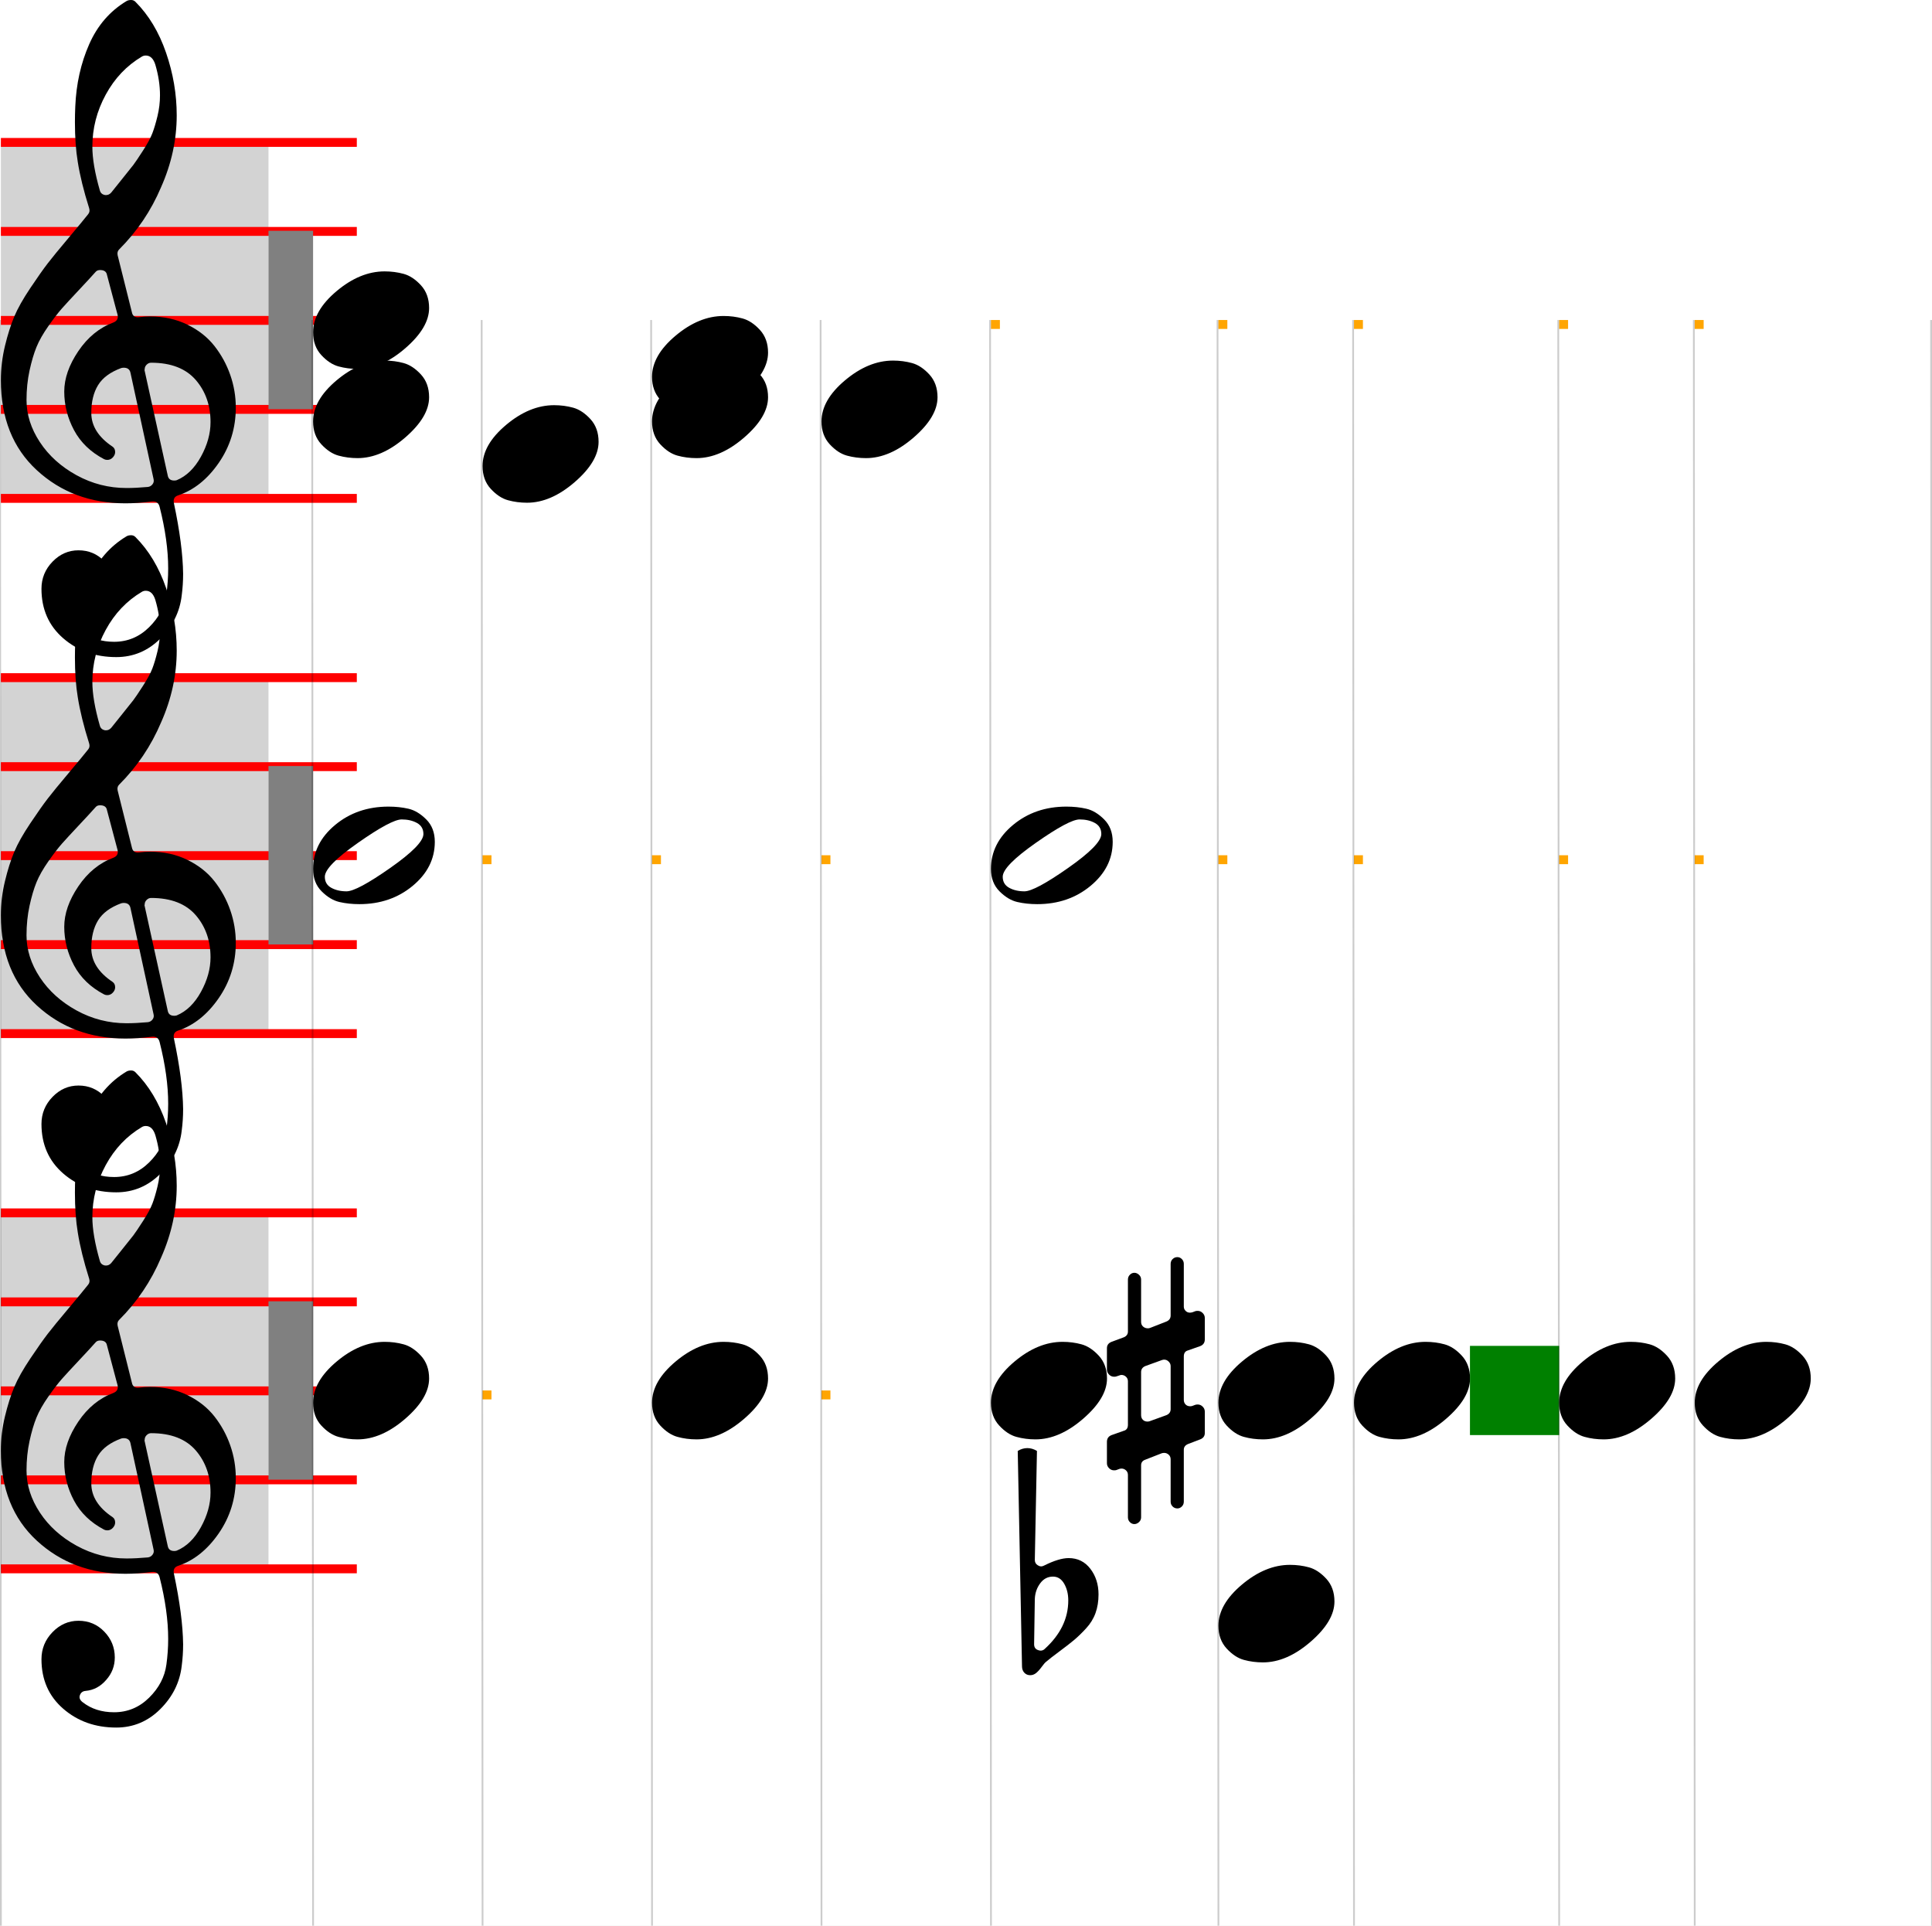
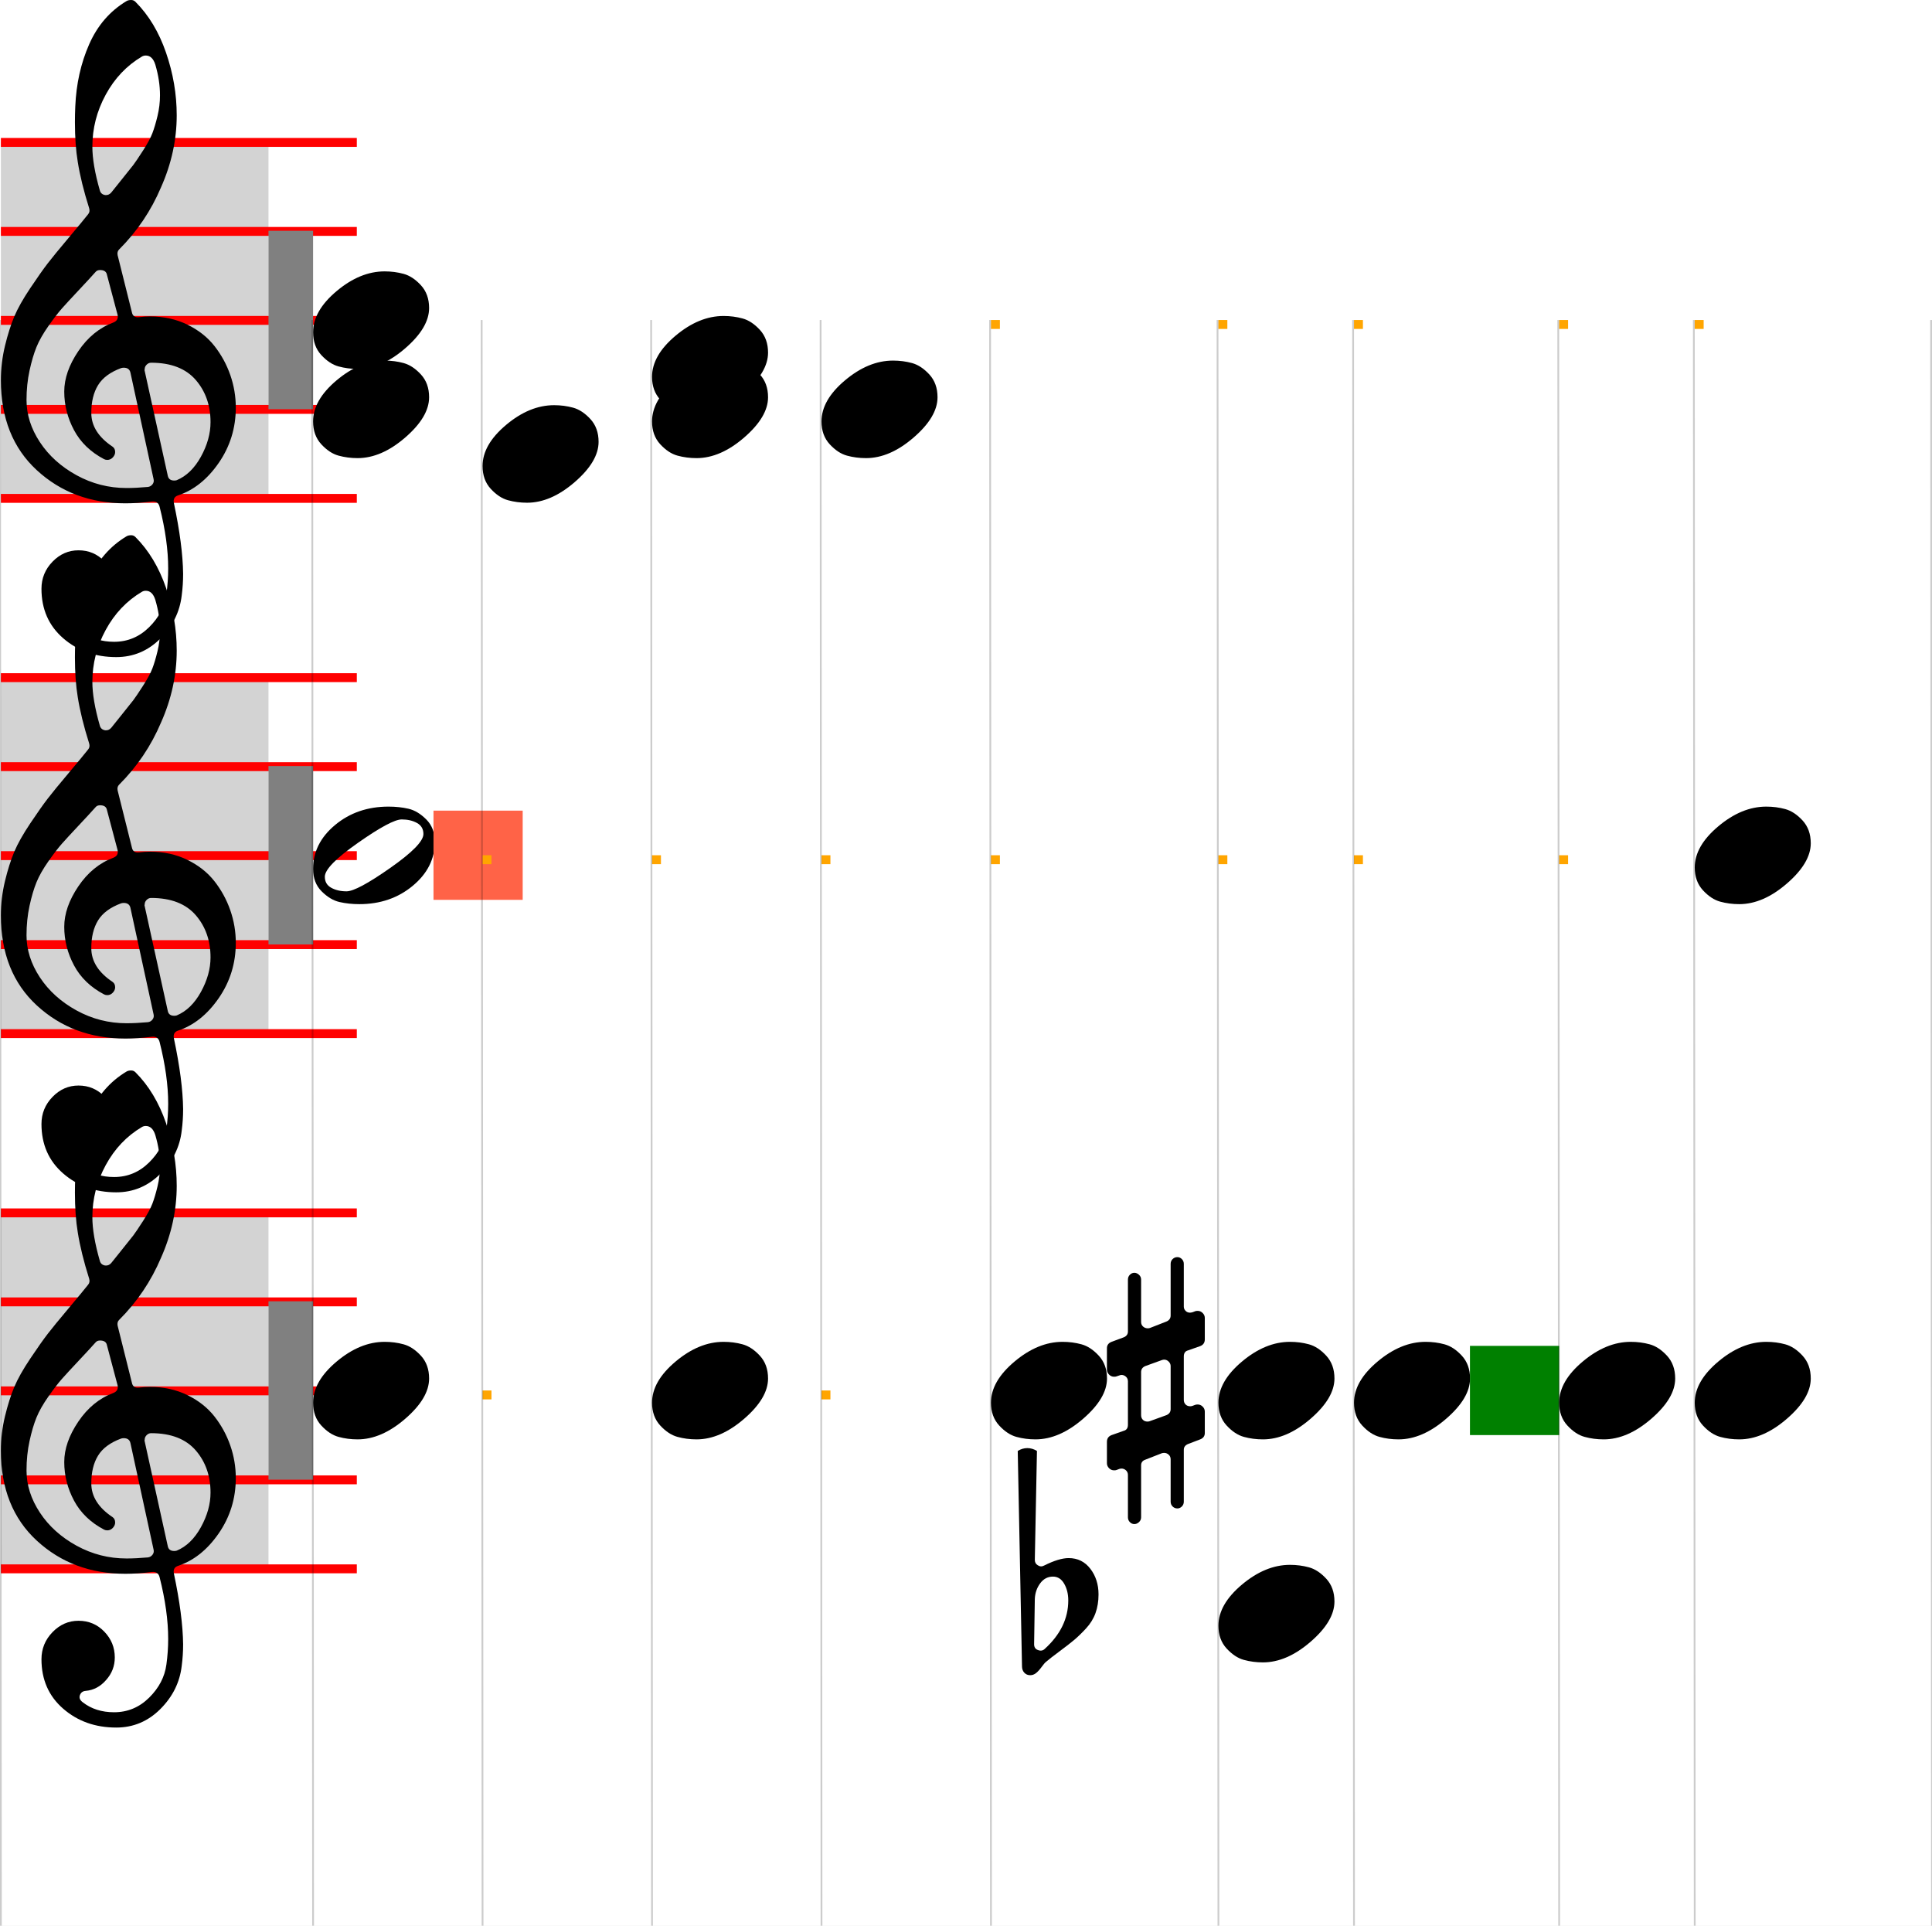
<svg xmlns="http://www.w3.org/2000/svg" width="216.6" height="215.874" viewBox="0 0 216.6 215.874">
  <rect x="0" y="0" width="216.6" height="215.874" fill="white" />
  <rect x="0.1" y="15.874" width="30" height="40" fill="lightgray" />
  <path d="M 0.1 56.368 L 0.1 55.37 L 40.003 55.37 L 40.003 56.368 L 0.1 56.368 Z M 0.1 46.392 L 0.1 45.394 L 40.003 45.394 L 40.003 46.392 L 0.1 46.392 Z M 0.1 36.416 L 0.1 35.418 L 40.003 35.418 L 40.003 36.416 L 0.1 36.416 Z M 0.1 26.44 L 0.1 25.443 L 40.003 25.443 L 40.003 26.44 L 0.1 26.44 Z M 0.1 16.464 L 0.1 15.467 L 40.003 15.467 L 40.003 16.464 L 0.1 16.464 Z " fill="red" />
  <path d="M 9.996 23.343 Q 9.078 20.43 8.719 18.156 Q 8.4 16.241 8.4 13.687 Q 8.4 12.809 8.44 11.931 Q 8.599 8.14 9.996 4.968 Q 11.393 1.796 14.186 0.12 Q 14.385 0 14.705 0 Q 14.984 0 15.183 0.2 Q 17.418 2.434 18.615 5.906 Q 19.812 9.377 19.812 12.929 Q 19.812 17.039 18.056 20.989 Q 16.381 24.94 13.348 27.972 Q 13.108 28.212 13.188 28.611 L 14.784 34.995 Q 14.904 35.634 15.582 35.554 Q 16.221 35.474 16.819 35.474 Q 19.134 35.474 21.009 36.392 Q 22.885 37.31 24.042 38.786 Q 25.199 40.262 25.818 42.038 Q 26.436 43.814 26.436 45.689 Q 26.436 49.121 24.521 51.894 Q 22.605 54.667 19.932 55.545 Q 19.373 55.745 19.493 56.383 Q 20.491 61.092 20.53 64.324 Q 20.53 65.561 20.371 66.758 Q 20.052 69.511 17.977 71.586 Q 15.902 73.661 13.029 73.661 Q 9.517 73.661 7.083 71.547 Q 4.649 69.432 4.649 66 Q 4.649 64.244 5.886 62.967 Q 7.123 61.69 8.799 61.69 Q 10.515 61.69 11.692 62.907 Q 12.869 64.125 12.869 65.8 Q 12.869 67.237 11.911 68.314 Q 10.954 69.432 9.597 69.551 Q 9.118 69.591 8.959 70.03 Q 8.799 70.469 9.278 70.828 Q 10.714 71.946 12.789 71.946 Q 15.064 71.946 16.72 70.31 Q 18.376 68.674 18.655 66.599 Q 18.855 65.162 18.855 63.726 Q 18.855 60.613 17.897 56.822 Q 17.737 56.144 17.019 56.224 Q 15.423 56.423 14.066 56.423 Q 8.16 56.423 4.13 52.712 Q 0.1 49.001 0.1 42.617 Q 0.1 40.661 0.559 38.766 Q 1.018 36.871 1.596 35.494 Q 2.175 34.117 3.392 32.302 Q 4.609 30.486 5.347 29.528 Q 6.085 28.571 7.682 26.675 Q 9.278 24.78 9.876 24.022 Q 10.116 23.742 9.996 23.343 Z M 16.221 41.579 L 18.815 53.351 Q 18.934 53.869 19.533 53.869 Q 19.693 53.869 19.812 53.83 Q 21.448 53.151 22.526 51.196 Q 23.603 49.241 23.603 47.325 Q 23.603 44.532 21.967 42.617 Q 20.291 40.661 16.939 40.661 Q 16.66 40.661 16.44 40.881 Q 16.221 41.1 16.221 41.38 Q 16.181 41.499 16.221 41.579 Z M 10.714 30.486 Q 10.076 31.204 8.819 32.541 Q 7.562 33.878 6.943 34.576 Q 6.325 35.274 5.427 36.551 Q 4.529 37.828 4.09 38.906 Q 3.651 39.983 3.312 41.539 Q 2.973 43.096 2.973 44.851 Q 2.973 47.285 4.469 49.56 Q 5.966 51.834 8.579 53.271 Q 11.193 54.707 14.186 54.707 Q 15.263 54.707 16.58 54.588 Q 16.899 54.548 17.099 54.288 Q 17.298 54.029 17.218 53.71 L 14.625 41.779 Q 14.505 41.22 13.867 41.22 Q 13.747 41.22 13.587 41.26 Q 11.752 41.938 10.994 43.175 Q 10.235 44.412 10.235 46.288 Q 10.235 48.482 12.63 50.079 Q 12.909 50.278 12.909 50.677 Q 12.909 50.996 12.65 51.276 Q 12.39 51.555 12.031 51.555 Q 11.832 51.555 11.672 51.475 Q 9.397 50.278 8.3 48.223 Q 7.203 46.168 7.203 43.894 Q 7.203 41.699 8.779 39.365 Q 10.355 37.03 12.709 36.152 Q 13.308 35.913 13.188 35.314 L 11.991 30.805 Q 11.911 30.366 11.433 30.287 Q 10.954 30.207 10.714 30.486 Z M 17.418 7.262 Q 17.099 6.225 16.341 6.225 Q 16.101 6.225 15.902 6.345 Q 13.348 7.861 11.852 10.614 Q 10.355 13.368 10.355 16.44 Q 10.355 18.435 11.193 21.348 Q 11.313 21.787 11.792 21.867 Q 12.191 21.907 12.47 21.588 Q 12.59 21.428 13.607 20.171 Q 14.625 18.914 14.944 18.495 Q 15.263 18.076 16.021 16.899 Q 16.78 15.722 17.079 14.944 Q 17.378 14.166 17.657 13.008 Q 17.937 11.851 17.937 10.694 Q 17.937 9.018 17.418 7.262 Z " fill="black" />
  <path d="M 35.1 37.245 Q 35.1 34.851 37.734 32.637 Q 40.367 30.422 43.121 30.422 Q 44.238 30.422 45.255 30.701 Q 46.273 30.981 47.191 31.978 Q 48.108 32.976 48.108 34.532 Q 48.108 36.727 45.435 39.041 Q 42.761 41.356 40.088 41.356 Q 38.971 41.356 37.953 41.076 Q 36.936 40.797 36.018 39.799 Q 35.1 38.802 35.1 37.245 Z " fill="black" />
  <path d="M 35.1 47.245 Q 35.1 44.851 37.734 42.637 Q 40.367 40.422 43.121 40.422 Q 44.238 40.422 45.255 40.701 Q 46.273 40.981 47.191 41.978 Q 48.108 42.976 48.108 44.532 Q 48.108 46.727 45.435 49.041 Q 42.761 51.356 40.088 51.356 Q 38.971 51.356 37.953 51.076 Q 36.936 50.797 36.018 49.799 Q 35.1 48.802 35.1 47.245 Z " fill="black" />
  <rect x="30.1" y="25.874" width="5" height="20" fill="gray" />
  <path d="M 54.1 52.245 Q 54.1 49.851 56.734 47.637 Q 59.367 45.422 62.121 45.422 Q 63.238 45.422 64.255 45.701 Q 65.273 45.981 66.191 46.978 Q 67.108 47.976 67.108 49.532 Q 67.108 51.727 64.435 54.041 Q 61.761 56.356 59.088 56.356 Q 57.971 56.356 56.953 56.076 Q 55.936 55.797 55.018 54.799 Q 54.1 53.802 54.1 52.245 Z " fill="black" />
  <path d="M 73.1 42.245 Q 73.1 39.851 75.734 37.637 Q 78.367 35.422 81.121 35.422 Q 82.238 35.422 83.255 35.701 Q 84.273 35.981 85.191 36.978 Q 86.108 37.976 86.108 39.532 Q 86.108 41.727 83.435 44.041 Q 80.761 46.356 78.088 46.356 Q 76.971 46.356 75.953 46.076 Q 74.936 45.797 74.018 44.799 Q 73.1 43.802 73.1 42.245 Z " fill="black" />
  <path d="M 73.1 47.245 Q 73.1 44.851 75.734 42.637 Q 78.367 40.422 81.121 40.422 Q 82.238 40.422 83.255 40.701 Q 84.273 40.981 85.191 41.978 Q 86.108 42.976 86.108 44.532 Q 86.108 46.727 83.435 49.041 Q 80.761 51.356 78.088 51.356 Q 76.971 51.356 75.953 51.076 Q 74.936 50.797 74.018 49.799 Q 73.1 48.802 73.1 47.245 Z " fill="black" />
  <path d="M 92.1 47.245 Q 92.1 44.851 94.734 42.637 Q 97.367 40.422 100.121 40.422 Q 101.238 40.422 102.255 40.701 Q 103.273 40.981 104.191 41.978 Q 105.108 42.976 105.108 44.532 Q 105.108 46.727 102.435 49.041 Q 99.761 51.356 97.088 51.356 Q 95.971 51.356 94.953 51.076 Q 93.936 50.797 93.018 49.799 Q 92.1 48.802 92.1 47.245 Z " fill="black" />
  <rect x="111.1" y="35.874" width="1" height="1" fill="orange" />
  <rect x="136.6" y="35.874" width="1" height="1" fill="orange" />
  <rect x="151.8" y="35.874" width="1" height="1" fill="orange" />
  <rect x="174.8" y="35.874" width="1" height="1" fill="orange" />
  <rect x="190" y="35.874" width="1" height="1" fill="orange" />
  <rect x="0.1" y="75.874" width="30" height="40" fill="lightgray" />
  <path d="M 0.1 116.368 L 0.1 115.37 L 40.003 115.37 L 40.003 116.368 L 0.1 116.368 Z M 0.1 106.392 L 0.1 105.394 L 40.003 105.394 L 40.003 106.392 L 0.1 106.392 Z M 0.1 96.416 L 0.1 95.418 L 40.003 95.418 L 40.003 96.416 L 0.1 96.416 Z M 0.1 86.44 L 0.1 85.443 L 40.003 85.443 L 40.003 86.44 L 0.1 86.44 Z M 0.1 76.464 L 0.1 75.467 L 40.003 75.467 L 40.003 76.464 L 0.1 76.464 Z " fill="red" />
  <path d="M 9.996 83.343 Q 9.078 80.43 8.719 78.156 Q 8.4 76.241 8.4 73.687 Q 8.4 72.809 8.44 71.931 Q 8.599 68.14 9.996 64.968 Q 11.393 61.796 14.186 60.12 Q 14.385 60 14.705 60 Q 14.984 60 15.183 60.2 Q 17.418 62.434 18.615 65.906 Q 19.812 69.377 19.812 72.929 Q 19.812 77.039 18.056 80.989 Q 16.381 84.94 13.348 87.972 Q 13.108 88.212 13.188 88.611 L 14.784 94.995 Q 14.904 95.634 15.582 95.554 Q 16.221 95.474 16.819 95.474 Q 19.134 95.474 21.009 96.392 Q 22.885 97.31 24.042 98.786 Q 25.199 100.262 25.818 102.038 Q 26.436 103.814 26.436 105.689 Q 26.436 109.121 24.521 111.894 Q 22.605 114.667 19.932 115.545 Q 19.373 115.745 19.493 116.383 Q 20.491 121.092 20.53 124.324 Q 20.53 125.561 20.371 126.758 Q 20.052 129.511 17.977 131.586 Q 15.902 133.661 13.029 133.661 Q 9.517 133.661 7.083 131.547 Q 4.649 129.432 4.649 126 Q 4.649 124.244 5.886 122.967 Q 7.123 121.69 8.799 121.69 Q 10.515 121.69 11.692 122.907 Q 12.869 124.125 12.869 125.8 Q 12.869 127.237 11.911 128.314 Q 10.954 129.432 9.597 129.551 Q 9.118 129.591 8.959 130.03 Q 8.799 130.469 9.278 130.828 Q 10.714 131.946 12.789 131.946 Q 15.064 131.946 16.72 130.31 Q 18.376 128.674 18.655 126.599 Q 18.855 125.162 18.855 123.726 Q 18.855 120.613 17.897 116.822 Q 17.737 116.144 17.019 116.224 Q 15.423 116.423 14.066 116.423 Q 8.16 116.423 4.13 112.712 Q 0.1 109.001 0.1 102.617 Q 0.1 100.661 0.559 98.766 Q 1.018 96.871 1.596 95.494 Q 2.175 94.117 3.392 92.302 Q 4.609 90.486 5.347 89.528 Q 6.085 88.571 7.682 86.675 Q 9.278 84.78 9.876 84.022 Q 10.116 83.742 9.996 83.343 Z M 16.221 101.579 L 18.815 113.351 Q 18.934 113.869 19.533 113.869 Q 19.693 113.869 19.812 113.83 Q 21.448 113.151 22.526 111.196 Q 23.603 109.241 23.603 107.325 Q 23.603 104.532 21.967 102.617 Q 20.291 100.661 16.939 100.661 Q 16.66 100.661 16.44 100.881 Q 16.221 101.1 16.221 101.38 Q 16.181 101.499 16.221 101.579 Z M 10.714 90.486 Q 10.076 91.204 8.819 92.541 Q 7.562 93.878 6.943 94.576 Q 6.325 95.274 5.427 96.551 Q 4.529 97.828 4.09 98.906 Q 3.651 99.983 3.312 101.539 Q 2.973 103.096 2.973 104.851 Q 2.973 107.285 4.469 109.56 Q 5.966 111.834 8.579 113.271 Q 11.193 114.707 14.186 114.707 Q 15.263 114.707 16.58 114.588 Q 16.899 114.548 17.099 114.288 Q 17.298 114.029 17.218 113.71 L 14.625 101.779 Q 14.505 101.22 13.867 101.22 Q 13.747 101.22 13.587 101.26 Q 11.752 101.938 10.994 103.175 Q 10.235 104.412 10.235 106.288 Q 10.235 108.482 12.63 110.079 Q 12.909 110.278 12.909 110.677 Q 12.909 110.996 12.65 111.276 Q 12.39 111.555 12.031 111.555 Q 11.832 111.555 11.672 111.475 Q 9.397 110.278 8.3 108.223 Q 7.203 106.168 7.203 103.894 Q 7.203 101.699 8.779 99.365 Q 10.355 97.03 12.709 96.152 Q 13.308 95.913 13.188 95.314 L 11.991 90.805 Q 11.911 90.366 11.433 90.287 Q 10.954 90.207 10.714 90.486 Z M 17.418 67.262 Q 17.099 66.225 16.341 66.225 Q 16.101 66.225 15.902 66.345 Q 13.348 67.861 11.852 70.614 Q 10.355 73.368 10.355 76.44 Q 10.355 78.435 11.193 81.348 Q 11.313 81.787 11.792 81.867 Q 12.191 81.907 12.47 81.588 Q 12.59 81.428 13.607 80.171 Q 14.625 78.914 14.944 78.495 Q 15.263 78.076 16.021 76.899 Q 16.78 75.722 17.079 74.944 Q 17.378 74.166 17.657 73.008 Q 17.937 71.851 17.937 70.694 Q 17.937 69.018 17.418 67.262 Z " fill="black" />
  <path d="M 45.036 91.859 Q 43.879 91.859 40.148 94.472 Q 36.417 97.086 36.417 98.283 Q 36.417 99.121 37.135 99.52 Q 37.853 99.919 38.851 99.919 Q 40.008 99.919 43.739 97.305 Q 47.47 94.692 47.47 93.495 Q 47.47 92.657 46.752 92.258 Q 46.033 91.859 45.036 91.859 Z M 35.1 97.405 Q 35.1 94.532 37.574 92.477 Q 40.048 90.422 43.559 90.422 Q 44.757 90.422 45.794 90.661 Q 46.832 90.901 47.789 91.859 Q 48.747 92.816 48.747 94.372 Q 48.747 97.245 46.273 99.3 Q 43.799 101.356 40.287 101.356 Q 39.09 101.356 38.053 101.116 Q 37.015 100.877 36.058 99.919 Q 35.1 98.961 35.1 97.405 Z " fill="black" />
+   <rect x="48.6" y="90.874" width="10" height="10" fill="tomato" />
  <rect x="30.1" y="85.874" width="5" height="20" fill="gray" />
  <rect x="54.1" y="95.874" width="1" height="1" fill="orange" />
  <rect x="73.1" y="95.874" width="1" height="1" fill="orange" />
  <rect x="92.1" y="95.874" width="1" height="1" fill="orange" />
-   <path d="M 121.036 91.859 Q 119.879 91.859 116.148 94.472 Q 112.417 97.086 112.417 98.283 Q 112.417 99.121 113.135 99.52 Q 113.853 99.919 114.851 99.919 Q 116.008 99.919 119.739 97.305 Q 123.47 94.692 123.47 93.495 Q 123.47 92.657 122.752 92.258 Q 122.033 91.859 121.036 91.859 Z M 111.1 97.405 Q 111.1 94.532 113.574 92.477 Q 116.048 90.422 119.559 90.422 Q 120.757 90.422 121.794 90.661 Q 122.832 90.901 123.789 91.859 Q 124.747 92.816 124.747 94.372 Q 124.747 97.245 122.273 99.3 Q 119.799 101.356 116.287 101.356 Q 115.09 101.356 114.053 101.116 Q 113.015 100.877 112.058 99.919 Q 111.1 98.961 111.1 97.405 Z " fill="black" />
+   <rect x="111.1" y="95.874" width="1" height="1" fill="orange" />
  <rect x="136.6" y="95.874" width="1" height="1" fill="orange" />
  <rect x="151.8" y="95.874" width="1" height="1" fill="orange" />
  <rect x="174.8" y="95.874" width="1" height="1" fill="orange" />
-   <rect x="190" y="95.874" width="1" height="1" fill="orange" />
+   <path d="M 190 97.245 Q 190 94.851 192.634 92.637 Q 195.267 90.422 198.021 90.422 Q 199.138 90.422 200.155 90.701 Q 201.173 90.981 202.091 91.978 Q 203.008 92.976 203.008 94.532 Q 203.008 96.727 200.335 99.041 Q 197.661 101.356 194.988 101.356 Q 193.871 101.356 192.853 101.076 Q 191.836 100.797 190.918 99.799 Q 190 98.802 190 97.245 Z " fill="black" />
  <rect x="0.1" y="135.874" width="30" height="40" fill="lightgray" />
  <path d="M 0.1 176.368 L 0.1 175.37 L 40.003 175.37 L 40.003 176.368 L 0.1 176.368 Z M 0.1 166.392 L 0.1 165.394 L 40.003 165.394 L 40.003 166.392 L 0.1 166.392 Z M 0.1 156.416 L 0.1 155.418 L 40.003 155.418 L 40.003 156.416 L 0.1 156.416 Z M 0.1 146.44 L 0.1 145.443 L 40.003 145.443 L 40.003 146.44 L 0.1 146.44 Z M 0.1 136.464 L 0.1 135.467 L 40.003 135.467 L 40.003 136.464 L 0.1 136.464 Z " fill="red" />
  <path d="M 9.996 143.343 Q 9.078 140.43 8.719 138.156 Q 8.4 136.241 8.4 133.687 Q 8.4 132.809 8.44 131.931 Q 8.599 128.14 9.996 124.968 Q 11.393 121.796 14.186 120.12 Q 14.385 120 14.705 120 Q 14.984 120 15.183 120.2 Q 17.418 122.434 18.615 125.906 Q 19.812 129.377 19.812 132.929 Q 19.812 137.039 18.056 140.989 Q 16.381 144.94 13.348 147.972 Q 13.108 148.212 13.188 148.611 L 14.784 154.995 Q 14.904 155.634 15.582 155.554 Q 16.221 155.474 16.819 155.474 Q 19.134 155.474 21.009 156.392 Q 22.885 157.31 24.042 158.786 Q 25.199 160.262 25.818 162.038 Q 26.436 163.814 26.436 165.689 Q 26.436 169.121 24.521 171.894 Q 22.605 174.667 19.932 175.545 Q 19.373 175.745 19.493 176.383 Q 20.491 181.092 20.53 184.324 Q 20.53 185.561 20.371 186.758 Q 20.052 189.511 17.977 191.586 Q 15.902 193.661 13.029 193.661 Q 9.517 193.661 7.083 191.547 Q 4.649 189.432 4.649 186 Q 4.649 184.244 5.886 182.967 Q 7.123 181.69 8.799 181.69 Q 10.515 181.69 11.692 182.907 Q 12.869 184.125 12.869 185.8 Q 12.869 187.237 11.911 188.314 Q 10.954 189.432 9.597 189.551 Q 9.118 189.591 8.959 190.03 Q 8.799 190.469 9.278 190.828 Q 10.714 191.946 12.789 191.946 Q 15.064 191.946 16.72 190.31 Q 18.376 188.674 18.655 186.599 Q 18.855 185.162 18.855 183.726 Q 18.855 180.613 17.897 176.822 Q 17.737 176.144 17.019 176.224 Q 15.423 176.423 14.066 176.423 Q 8.16 176.423 4.13 172.712 Q 0.1 169.001 0.1 162.617 Q 0.1 160.661 0.559 158.766 Q 1.018 156.871 1.596 155.494 Q 2.175 154.117 3.392 152.302 Q 4.609 150.486 5.347 149.528 Q 6.085 148.571 7.682 146.675 Q 9.278 144.78 9.876 144.022 Q 10.116 143.742 9.996 143.343 Z M 16.221 161.579 L 18.815 173.351 Q 18.934 173.869 19.533 173.869 Q 19.693 173.869 19.812 173.829 Q 21.448 173.151 22.526 171.196 Q 23.603 169.241 23.603 167.325 Q 23.603 164.532 21.967 162.617 Q 20.291 160.661 16.939 160.661 Q 16.66 160.661 16.44 160.881 Q 16.221 161.1 16.221 161.38 Q 16.181 161.499 16.221 161.579 Z M 10.714 150.486 Q 10.076 151.204 8.819 152.541 Q 7.562 153.878 6.943 154.576 Q 6.325 155.274 5.427 156.551 Q 4.529 157.828 4.09 158.906 Q 3.651 159.983 3.312 161.539 Q 2.973 163.096 2.973 164.851 Q 2.973 167.285 4.469 169.56 Q 5.966 171.834 8.579 173.271 Q 11.193 174.707 14.186 174.707 Q 15.263 174.707 16.58 174.588 Q 16.899 174.548 17.099 174.288 Q 17.298 174.029 17.218 173.71 L 14.625 161.779 Q 14.505 161.22 13.867 161.22 Q 13.747 161.22 13.587 161.26 Q 11.752 161.938 10.994 163.175 Q 10.235 164.412 10.235 166.288 Q 10.235 168.482 12.63 170.079 Q 12.909 170.278 12.909 170.677 Q 12.909 170.996 12.65 171.276 Q 12.39 171.555 12.031 171.555 Q 11.832 171.555 11.672 171.475 Q 9.397 170.278 8.3 168.223 Q 7.203 166.168 7.203 163.894 Q 7.203 161.699 8.779 159.365 Q 10.355 157.03 12.709 156.152 Q 13.308 155.913 13.188 155.314 L 11.991 150.805 Q 11.911 150.366 11.433 150.287 Q 10.954 150.207 10.714 150.486 Z M 17.418 127.262 Q 17.099 126.225 16.341 126.225 Q 16.101 126.225 15.902 126.345 Q 13.348 127.861 11.852 130.614 Q 10.355 133.368 10.355 136.44 Q 10.355 138.435 11.193 141.348 Q 11.313 141.787 11.792 141.867 Q 12.191 141.907 12.47 141.588 Q 12.59 141.428 13.607 140.171 Q 14.625 138.914 14.944 138.495 Q 15.263 138.076 16.021 136.899 Q 16.78 135.722 17.079 134.944 Q 17.378 134.166 17.657 133.008 Q 17.937 131.851 17.937 130.694 Q 17.937 129.018 17.418 127.262 Z " fill="black" />
  <path d="M 35.1 157.245 Q 35.1 154.851 37.734 152.637 Q 40.367 150.422 43.121 150.422 Q 44.238 150.422 45.255 150.701 Q 46.273 150.981 47.191 151.978 Q 48.108 152.976 48.108 154.532 Q 48.108 156.727 45.435 159.041 Q 42.761 161.356 40.088 161.356 Q 38.971 161.356 37.953 161.076 Q 36.936 160.797 36.018 159.799 Q 35.1 158.802 35.1 157.245 Z " fill="black" />
  <rect x="30.1" y="145.874" width="5" height="20" fill="gray" />
  <rect x="54.1" y="155.874" width="1" height="1" fill="orange" />
  <path d="M 73.1 157.245 Q 73.1 154.851 75.734 152.637 Q 78.367 150.422 81.121 150.422 Q 82.238 150.422 83.255 150.701 Q 84.273 150.981 85.191 151.978 Q 86.108 152.976 86.108 154.532 Q 86.108 156.727 83.435 159.041 Q 80.761 161.356 78.088 161.356 Q 76.971 161.356 75.953 161.076 Q 74.936 160.797 74.018 159.799 Q 73.1 158.802 73.1 157.245 Z " fill="black" />
  <rect x="92.1" y="155.874" width="1" height="1" fill="orange" />
  <path d="M 111.1 157.245 Q 111.1 154.851 113.734 152.637 Q 116.367 150.422 119.121 150.422 Q 120.238 150.422 121.255 150.701 Q 122.273 150.981 123.191 151.978 Q 124.108 152.976 124.108 154.532 Q 124.108 156.727 121.435 159.041 Q 118.761 161.356 116.088 161.356 Q 114.971 161.356 113.953 161.076 Q 112.936 160.797 112.018 159.799 Q 111.1 158.802 111.1 157.245 Z " fill="black" />
  <path d="M 136.6 157.245 Q 136.6 154.851 139.234 152.637 Q 141.867 150.422 144.621 150.422 Q 145.738 150.422 146.755 150.701 Q 147.773 150.981 148.691 151.978 Q 149.608 152.976 149.608 154.532 Q 149.608 156.727 146.935 159.041 Q 144.261 161.356 141.588 161.356 Q 140.471 161.356 139.453 161.076 Q 138.436 160.797 137.518 159.799 Q 136.6 158.802 136.6 157.245 Z " fill="black" />
  <path d="M 136.6 182.245 Q 136.6 179.851 139.234 177.637 Q 141.867 175.422 144.621 175.422 Q 145.738 175.422 146.755 175.701 Q 147.773 175.981 148.691 176.978 Q 149.608 177.976 149.608 179.532 Q 149.608 181.727 146.935 184.041 Q 144.261 186.356 141.588 186.356 Q 140.471 186.356 139.453 186.076 Q 138.436 185.797 137.518 184.799 Q 136.6 183.802 136.6 182.245 Z " fill="black" />
  <path d="M 132.719 152.058 L 132.719 156.926 Q 132.719 157.245 132.919 157.445 Q 133.118 157.644 133.437 157.644 Q 133.557 157.644 133.677 157.605 L 133.996 157.485 Q 134.116 157.445 134.275 157.445 Q 134.595 157.445 134.834 157.684 Q 135.073 157.924 135.073 158.243 L 135.073 160.637 Q 135.073 161.156 134.555 161.356 L 133.198 161.874 Q 132.719 162.074 132.719 162.513 L 132.719 168.339 Q 132.719 168.658 132.5 168.877 Q 132.28 169.097 132.001 169.097 Q 131.682 169.097 131.462 168.877 Q 131.243 168.658 131.243 168.339 L 131.243 163.59 Q 131.243 163.271 131.023 163.071 Q 130.804 162.872 130.524 162.872 Q 130.365 162.872 130.245 162.912 L 128.41 163.63 Q 127.931 163.79 127.931 164.268 L 127.931 170.094 Q 127.931 170.414 127.691 170.633 Q 127.452 170.852 127.173 170.852 Q 126.893 170.852 126.674 170.633 Q 126.454 170.414 126.454 170.094 L 126.454 165.346 Q 126.454 165.027 126.235 164.827 Q 126.015 164.628 125.736 164.628 Q 125.616 164.628 125.497 164.667 L 125.177 164.787 Q 125.098 164.827 124.898 164.827 Q 124.579 164.827 124.339 164.588 Q 124.1 164.348 124.1 164.029 L 124.1 161.635 Q 124.1 161.076 124.619 160.877 L 125.975 160.398 Q 126.454 160.278 126.454 159.719 L 126.454 154.851 Q 126.454 154.532 126.235 154.333 Q 126.015 154.133 125.736 154.133 Q 125.616 154.133 125.537 154.173 L 125.177 154.293 Q 125.098 154.333 124.898 154.333 Q 124.579 154.333 124.339 154.093 Q 124.1 153.854 124.1 153.534 L 124.1 151.14 Q 124.1 150.622 124.619 150.422 L 126.015 149.903 Q 126.454 149.704 126.454 149.265 L 126.454 143.439 Q 126.454 143.12 126.674 142.9 Q 126.893 142.681 127.173 142.681 Q 127.452 142.681 127.691 142.9 Q 127.931 143.12 127.931 143.439 L 127.931 148.187 Q 127.931 148.507 128.15 148.706 Q 128.37 148.906 128.689 148.906 Q 128.809 148.906 128.928 148.866 L 130.764 148.148 Q 131.243 147.948 131.243 147.469 L 131.243 141.683 Q 131.243 141.364 131.462 141.144 Q 131.682 140.925 132.001 140.925 Q 132.28 140.925 132.5 141.144 Q 132.719 141.364 132.719 141.683 L 132.719 146.472 Q 132.719 146.751 132.919 146.95 Q 133.118 147.15 133.397 147.15 Q 133.517 147.15 133.677 147.11 L 133.996 146.99 Q 134.076 146.95 134.275 146.95 Q 134.595 146.95 134.834 147.19 Q 135.073 147.429 135.073 147.748 L 135.073 150.143 Q 135.073 150.701 134.555 150.901 L 133.198 151.38 Q 132.719 151.499 132.719 152.058 Z M 131.243 157.964 L 131.243 153.135 Q 131.243 152.856 131.023 152.637 Q 130.804 152.417 130.524 152.417 Q 130.405 152.417 130.285 152.457 L 128.41 153.135 Q 127.931 153.335 127.931 153.814 L 127.931 158.642 Q 127.931 158.961 128.13 159.161 Q 128.33 159.36 128.649 159.36 Q 128.769 159.36 128.888 159.32 L 130.764 158.642 Q 131.243 158.443 131.243 157.964 Z " fill="black" />
  <path d="M 115.936 184.32 Q 115.936 184.799 116.335 184.959 Q 116.813 185.158 117.133 184.839 Q 119.766 182.445 119.766 179.412 Q 119.766 178.335 119.307 177.537 Q 118.848 176.739 118.05 176.739 Q 117.173 176.739 116.614 177.497 Q 116.055 178.255 116.015 179.253 L 115.936 184.32 Z M 117.053 175.502 Q 118.729 174.664 119.806 174.664 Q 121.322 174.664 122.24 175.861 Q 123.158 177.058 123.158 178.734 Q 123.158 179.891 122.819 180.829 Q 122.48 181.767 121.761 182.545 Q 121.043 183.323 120.425 183.842 Q 119.806 184.36 118.809 185.099 Q 117.811 185.837 117.292 186.276 Q 117.093 186.435 116.774 186.874 Q 116.454 187.313 116.155 187.553 Q 115.856 187.792 115.497 187.792 Q 115.098 187.792 114.838 187.513 Q 114.579 187.233 114.579 186.794 L 114.1 162.653 Q 114.619 162.334 115.177 162.334 Q 115.736 162.334 116.255 162.653 L 116.015 174.863 Q 116.015 175.262 116.335 175.462 Q 116.694 175.701 117.053 175.502 Z " fill="black" />
  <path d="M 151.8 157.245 Q 151.8 154.851 154.434 152.637 Q 157.067 150.422 159.821 150.422 Q 160.938 150.422 161.955 150.701 Q 162.973 150.981 163.891 151.978 Q 164.808 152.976 164.808 154.532 Q 164.808 156.727 162.135 159.041 Q 159.461 161.356 156.788 161.356 Q 155.671 161.356 154.653 161.076 Q 153.636 160.797 152.718 159.799 Q 151.8 158.802 151.8 157.245 Z " fill="black" />
  <rect x="164.8" y="150.874" width="10" height="10" fill="green" />
  <path d="M 174.8 157.245 Q 174.8 154.851 177.434 152.637 Q 180.067 150.422 182.821 150.422 Q 183.938 150.422 184.955 150.701 Q 185.973 150.981 186.891 151.978 Q 187.808 152.976 187.808 154.532 Q 187.808 156.727 185.135 159.041 Q 182.461 161.356 179.788 161.356 Q 178.671 161.356 177.653 161.076 Q 176.636 160.797 175.718 159.799 Q 174.8 158.802 174.8 157.245 Z " fill="black" />
  <path d="M 190 157.245 Q 190 154.851 192.634 152.637 Q 195.267 150.422 198.021 150.422 Q 199.138 150.422 200.155 150.701 Q 201.173 150.981 202.091 151.978 Q 203.008 152.976 203.008 154.532 Q 203.008 156.727 200.335 159.041 Q 197.661 161.356 194.988 161.356 Q 193.871 161.356 192.853 161.076 Q 191.836 160.797 190.918 159.799 Q 190 158.802 190 157.245 Z " fill="black" />
  <line x1="0" y1="35.874" x2="0.1" y2="215.874" stroke="rgba(0,0,0,0.2)" stroke-width="0.2" />
  <line x1="35" y1="35.874" x2="35.1" y2="215.874" stroke="rgba(0,0,0,0.2)" stroke-width="0.2" />
  <line x1="54" y1="35.874" x2="54.1" y2="215.874" stroke="rgba(0,0,0,0.2)" stroke-width="0.2" />
  <line x1="73" y1="35.874" x2="73.1" y2="215.874" stroke="rgba(0,0,0,0.2)" stroke-width="0.2" />
  <line x1="92" y1="35.874" x2="92.1" y2="215.874" stroke="rgba(0,0,0,0.2)" stroke-width="0.2" />
  <line x1="111" y1="35.874" x2="111.1" y2="215.874" stroke="rgba(0,0,0,0.2)" stroke-width="0.2" />
  <line x1="136.5" y1="35.874" x2="136.6" y2="215.874" stroke="rgba(0,0,0,0.2)" stroke-width="0.2" />
  <line x1="151.7" y1="35.874" x2="151.8" y2="215.874" stroke="rgba(0,0,0,0.2)" stroke-width="0.2" />
  <line x1="174.7" y1="35.874" x2="174.8" y2="215.874" stroke="rgba(0,0,0,0.2)" stroke-width="0.2" />
  <line x1="189.9" y1="35.874" x2="190" y2="215.874" stroke="rgba(0,0,0,0.2)" stroke-width="0.2" />
  <line x1="216.5" y1="35.874" x2="216.6" y2="215.874" stroke="rgba(0,0,0,0.2)" stroke-width="0.2" />
</svg>
